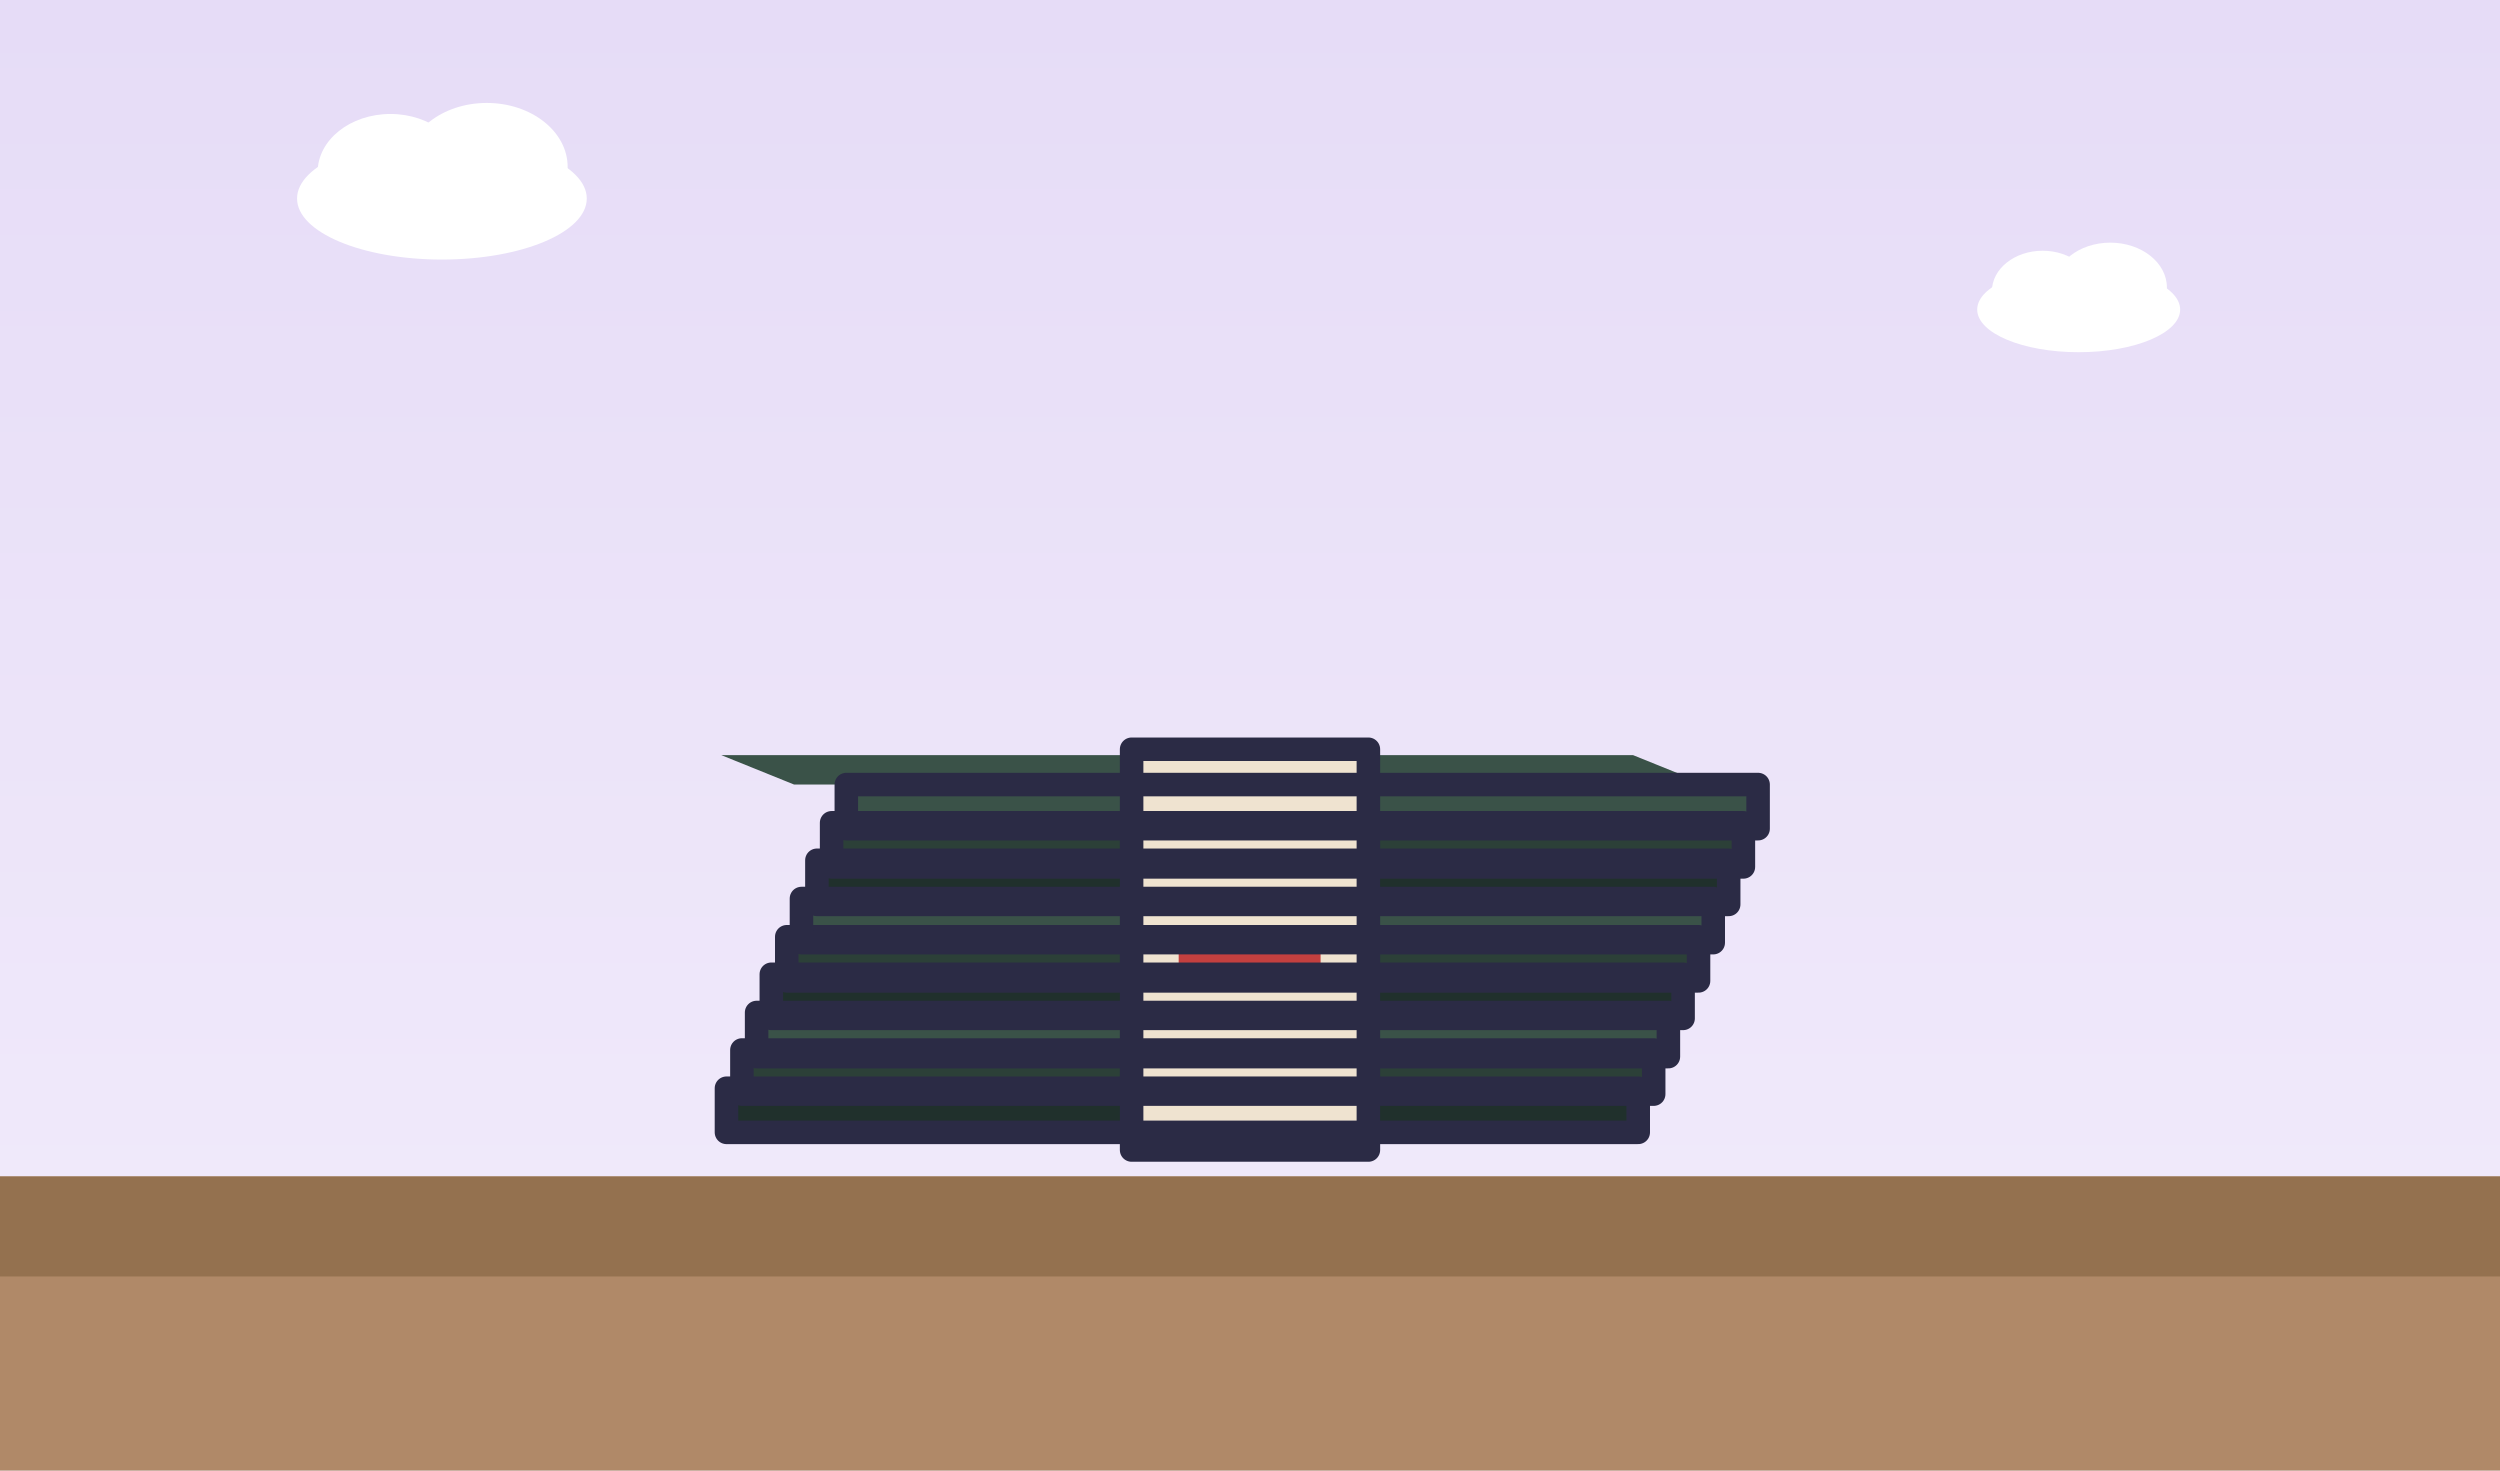
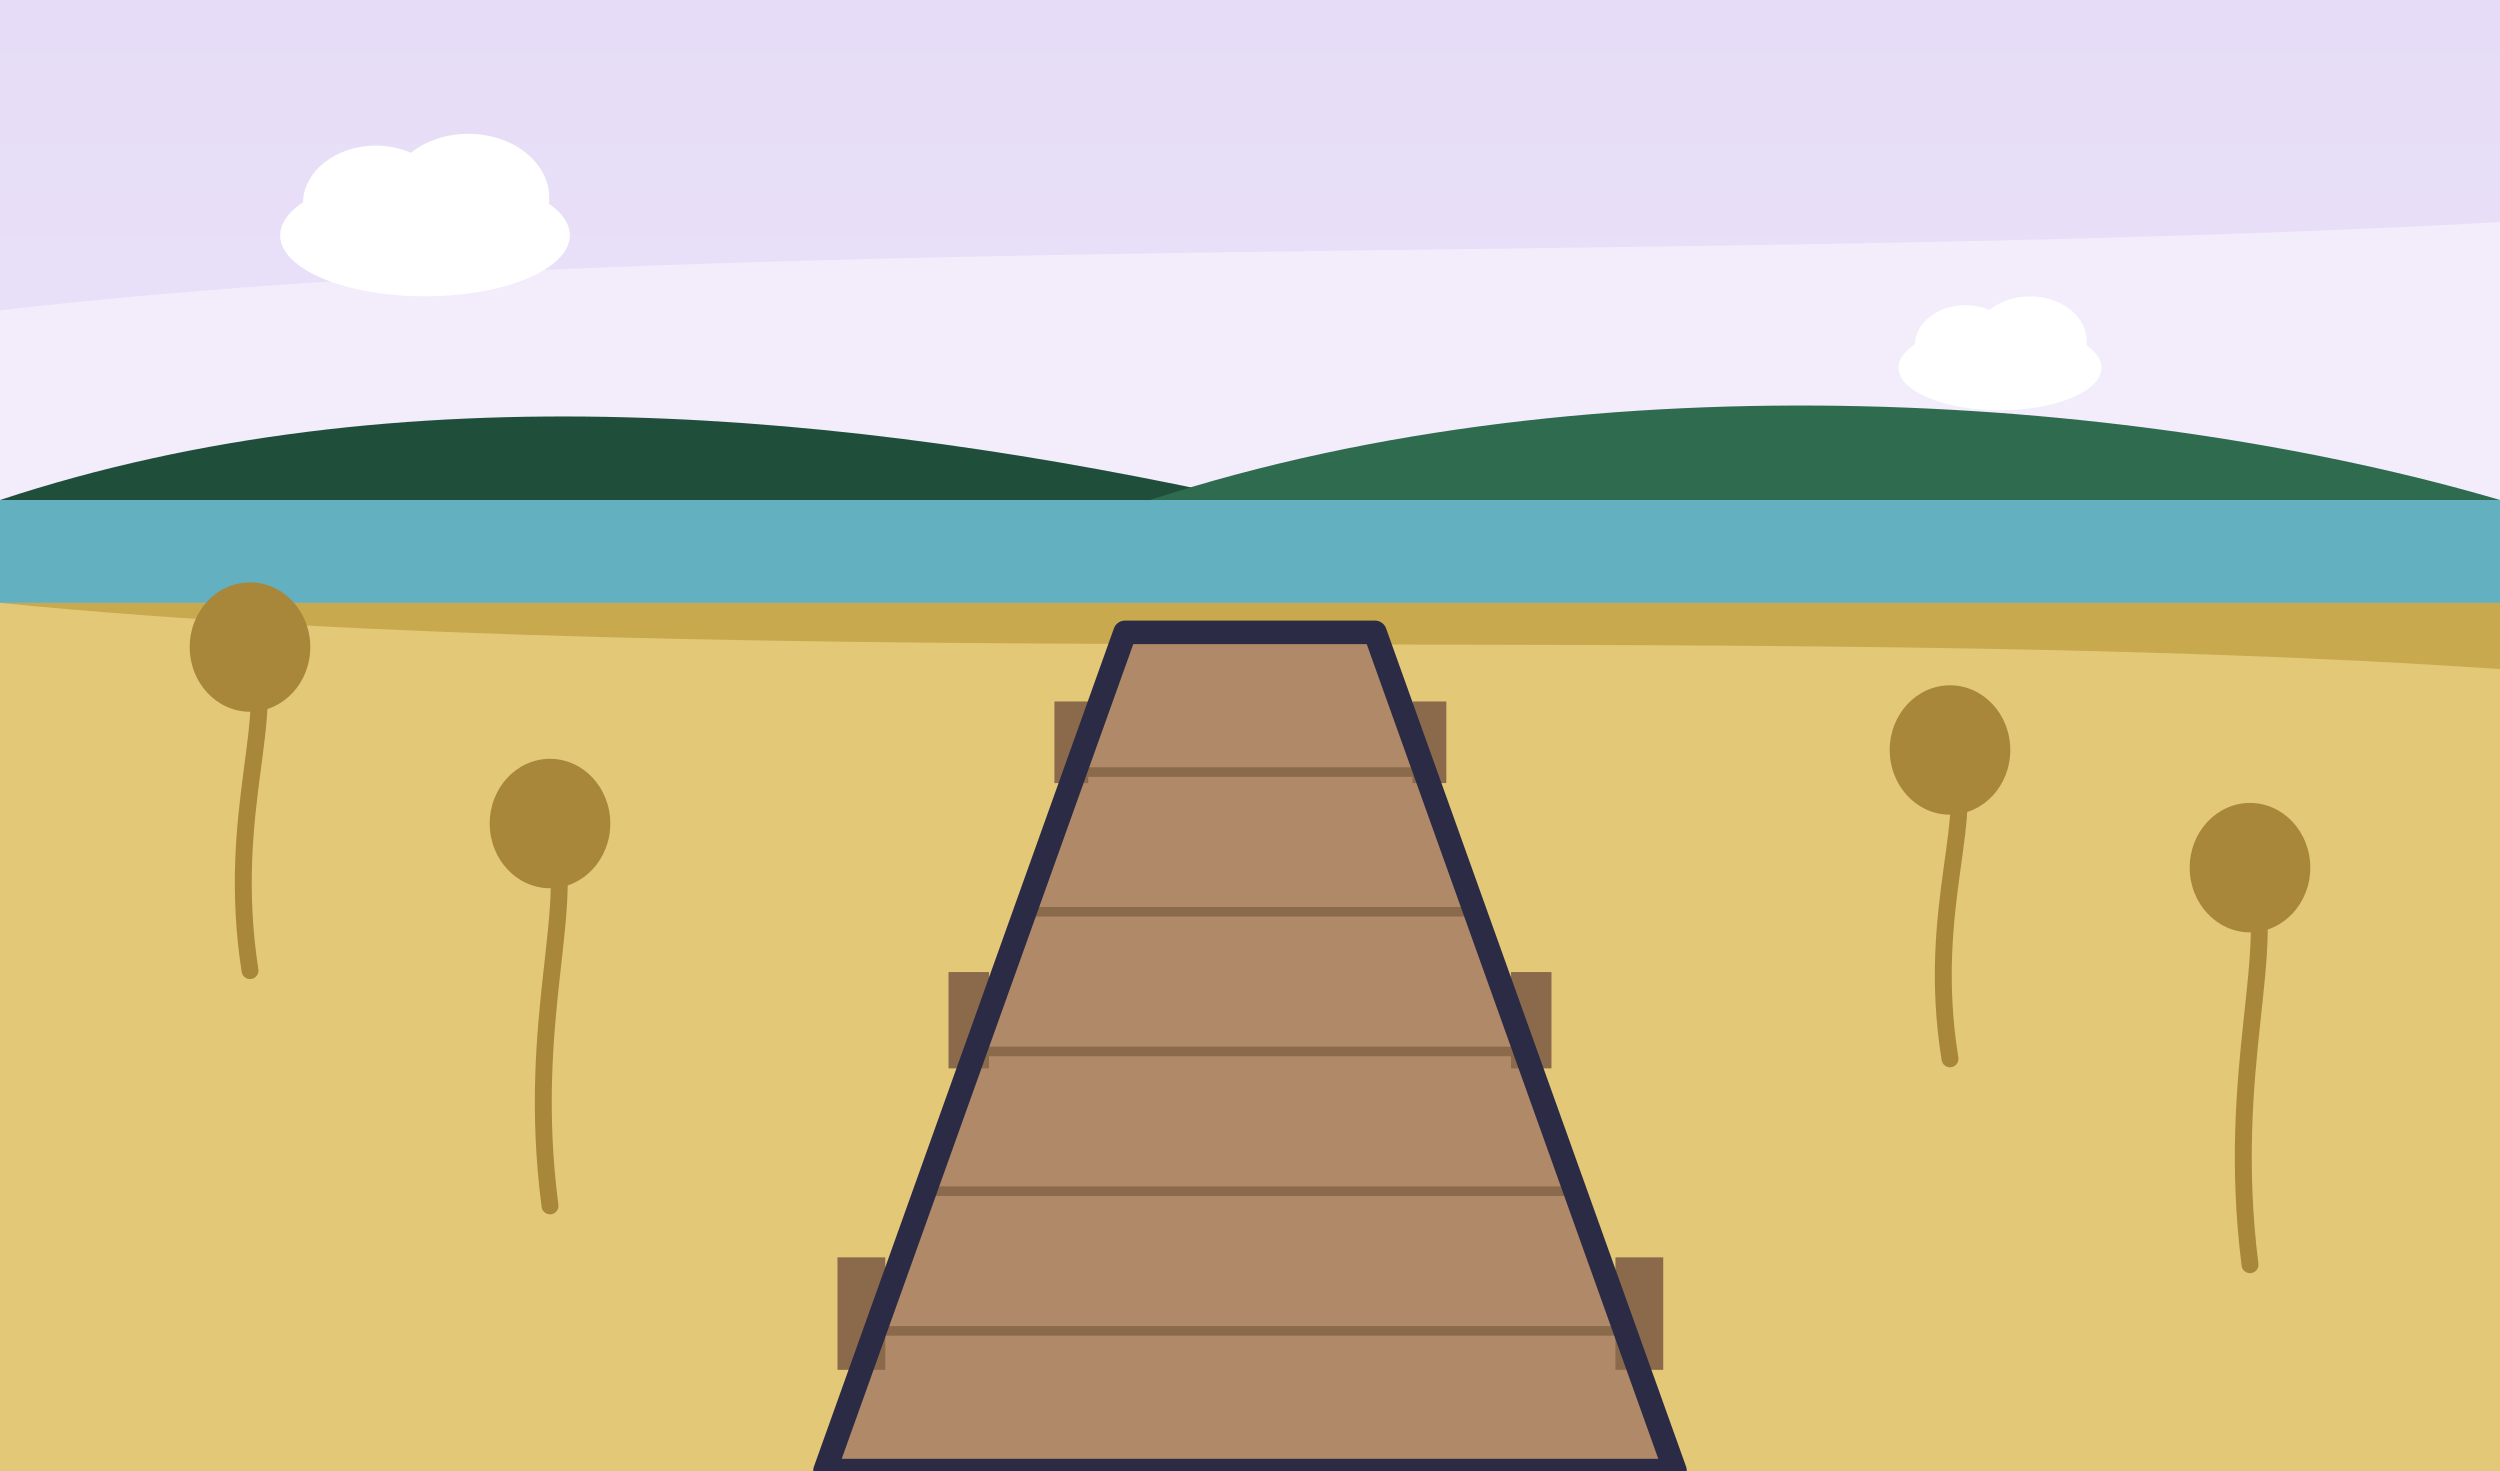
- <svg xmlns="http://www.w3.org/2000/svg" viewBox="0 0 340 200" width="340" height="200" role="img" aria-label="서천 마른 김" data-landmark="sinseong-ri-reed-field">
+ <svg xmlns="http://www.w3.org/2000/svg" viewBox="0 0 340 200" width="340" height="200" role="img" aria-label="서천 신성리 갈대밭" data-landmark="sinseong-ri-reed-field">
  <defs>
    <linearGradient id="sky" x1="0" y1="0" x2="0" y2="1">
      <stop offset="0" stop-color="#E6DCF7" />
      <stop offset="1" stop-color="#F2ECFB" />
    </linearGradient>
  </defs>
  <rect width="340" height="200" fill="url(#sky)" />
+   <path d="M0,42.2 C95.2,31.2 231.2,36.2 340,30.2 L340,68.0 L0,68.0 Z" fill="#F2ECFB" opacity="1" />
  <g fill="#FFFFFF">
-     <ellipse cx="60.1" cy="27.0" rx="19.7" ry="8.3" />
-     <ellipse cx="53.1" cy="23.4" rx="9.9" ry="7.9" />
-     <ellipse cx="66.2" cy="22.7" rx="11.0" ry="8.7" />
+     <ellipse cx="57.8" cy="32.0" rx="19.7" ry="8.3" />
+     <ellipse cx="51.1" cy="27.7" rx="9.9" ry="7.9" />
+     <ellipse cx="63.7" cy="26.9" rx="11.0" ry="8.7" />
  </g>
  <g fill="#FFFFFF">
-     <ellipse cx="282.7" cy="42.1" rx="13.8" ry="5.8" />
-     <ellipse cx="277.8" cy="39.6" rx="6.9" ry="5.5" />
-     <ellipse cx="287.0" cy="39.1" rx="7.7" ry="6.1" />
+     <ellipse cx="272.0" cy="50.0" rx="13.8" ry="5.8" />
+     <ellipse cx="267.3" cy="47.0" rx="6.9" ry="5.5" />
+     <ellipse cx="276.1" cy="46.4" rx="7.7" ry="6.1" />
  </g>
-   <rect y="160.0" width="340" height="40.0" fill="#B08968" />
-   <rect y="160.0" width="340" height="13.6" fill="#94714F" />
-   <path d="M98.8,154.0 L222.8,154.0 L222.8,148.0 L98.8,148.0 Z" fill="#20302C" />
-   <path d="M100.9,148.8 L224.9,148.8 L224.9,142.8 L100.9,142.8 Z" fill="#2C4038" />
-   <path d="M102.9,143.7 L226.9,143.7 L226.9,137.7 L102.9,137.7 Z" fill="#3A5248" />
-   <path d="M104.9,138.5 L228.9,138.5 L228.9,132.5 L104.9,132.5 Z" fill="#20302C" />
-   <path d="M107.0,133.4 L231.0,133.4 L231.0,127.4 L107.0,127.4 Z" fill="#2C4038" />
-   <path d="M109.0,128.2 L233.0,128.2 L233.0,122.2 L109.0,122.2 Z" fill="#3A5248" />
-   <path d="M111.1,123.0 L235.1,123.0 L235.1,117.0 L111.1,117.0 Z" fill="#20302C" />
-   <path d="M113.1,117.9 L237.1,117.9 L237.1,111.9 L113.1,111.9 Z" fill="#2C4038" />
-   <path d="M115.1,112.7 L239.1,112.7 L239.1,106.7 L115.1,106.7 Z" fill="#3A5248" />
-   <path d="M108.0,106.7 L232.0,106.7 L222.1,102.7 L98.1,102.7 Z" fill="#3A5248" />
-   <path d="M153.9,156.4 L186.1,156.4 L186.1,101.9 L153.9,101.9 Z" fill="#EFE3D0" />
-   <rect x="160.3" y="126.8" width="19.3" height="7.2" fill="#C4403F" />
+   <path d="M0,68.0 C54.4,50.0 115.6,56.0 170.0,68.0 Z" fill="#1F4F3A" />
+   <path d="M156.4,68.0 C217.6,48.0 292.4,54.0 340.0,68.0 Z" fill="#2E6B4F" />
+   <rect y="68.0" width="340" height="14.0" fill="#63B0C0" />
+   <rect y="82.0" width="340" height="118.0" fill="#C9A94E" />
+   <path d="M0,82.0 C102.0,92.0 238.0,84.0 340.0,91.0 L340,200 L0,200 Z" fill="#E3C878" />
+   <path d="M153.0,86.0 L187.0,86.0 L227.8,200 L112.2,200 Z" fill="#B08968" />
+   <g stroke="#8A6A4A" stroke-width="1.3" fill="none">
+     <path d="M146.2,105.0 L193.8,105.0" />
+     <path d="M139.4,124.0 L200.6,124.0" />
+     <path d="M132.6,143.0 L207.4,143.0" />
+     <path d="M125.8,162.0 L214.2,162.0" />
+     <path d="M119.0,181.0 L221.0,181.0" />
+   </g>
+   <g fill="#8A6A4A">
+     <rect x="143.4" y="95.4" width="4.6" height="11.1" />
+     <rect x="192.1" y="95.4" width="4.6" height="11.1" />
+     <rect x="129.0" y="132.2" width="5.5" height="13.1" />
+     <rect x="205.5" y="132.2" width="5.5" height="13.1" />
+     <rect x="113.9" y="171.0" width="6.5" height="15.3" />
+     <rect x="219.7" y="171.0" width="6.5" height="15.3" />
+   </g>
+   <g stroke="#A8873A" stroke-width="2.3" stroke-linecap="round" fill="none">
+     <path d="M34.0,132.0 C30.6,110.0 38.1,96.8 34.0,88.0" />
+     <path d="M74.8,164.0 C71.4,138.0 78.9,122.4 74.8,112.0" />
+     <path d="M265.2,144.0 C261.8,123.0 269.3,110.4 265.2,102.0" />
+     <path d="M306.0,172.0 C302.6,145.0 310.1,128.8 306.0,118.0" />
+   </g>
+   <g fill="#A8873A">
+     <ellipse cx="34.0" cy="88.0" rx="8.2" ry="8.8" />
+     <ellipse cx="74.8" cy="112.0" rx="8.2" ry="8.8" />
+     <ellipse cx="265.2" cy="102.0" rx="8.2" ry="8.8" />
+     <ellipse cx="306.0" cy="118.0" rx="8.2" ry="8.8" />
+   </g>
  <g fill="none" stroke="#2B2B45" stroke-width="3.2" stroke-linejoin="round" stroke-linecap="round">
-     <path d="M98.8,154.0 L222.8,154.0 L222.8,148.0 L98.8,148.0 Z" />
-     <path d="M100.9,148.8 L224.9,148.8 L224.9,142.8 L100.9,142.8 Z" />
-     <path d="M102.9,143.7 L226.9,143.7 L226.9,137.7 L102.9,137.7 Z" />
-     <path d="M104.9,138.5 L228.9,138.5 L228.9,132.5 L104.9,132.5 Z" />
-     <path d="M107.0,133.4 L231.0,133.4 L231.0,127.4 L107.0,127.4 Z" />
-     <path d="M109.0,128.2 L233.0,128.2 L233.0,122.2 L109.0,122.2 Z" />
-     <path d="M111.1,123.0 L235.1,123.0 L235.1,117.0 L111.1,117.0 Z" />
-     <path d="M113.1,117.9 L237.1,117.9 L237.1,111.9 L113.1,111.9 Z" />
-     <path d="M115.1,112.7 L239.1,112.7 L239.1,106.7 L115.1,106.7 Z" />
-     <path d="M153.9,156.4 L186.1,156.4 L186.1,101.9 L153.9,101.9 Z" />
+     <path d="M153.0,86.0 L187.0,86.0 L227.8,200 L112.2,200 Z" />
  </g>
</svg>
